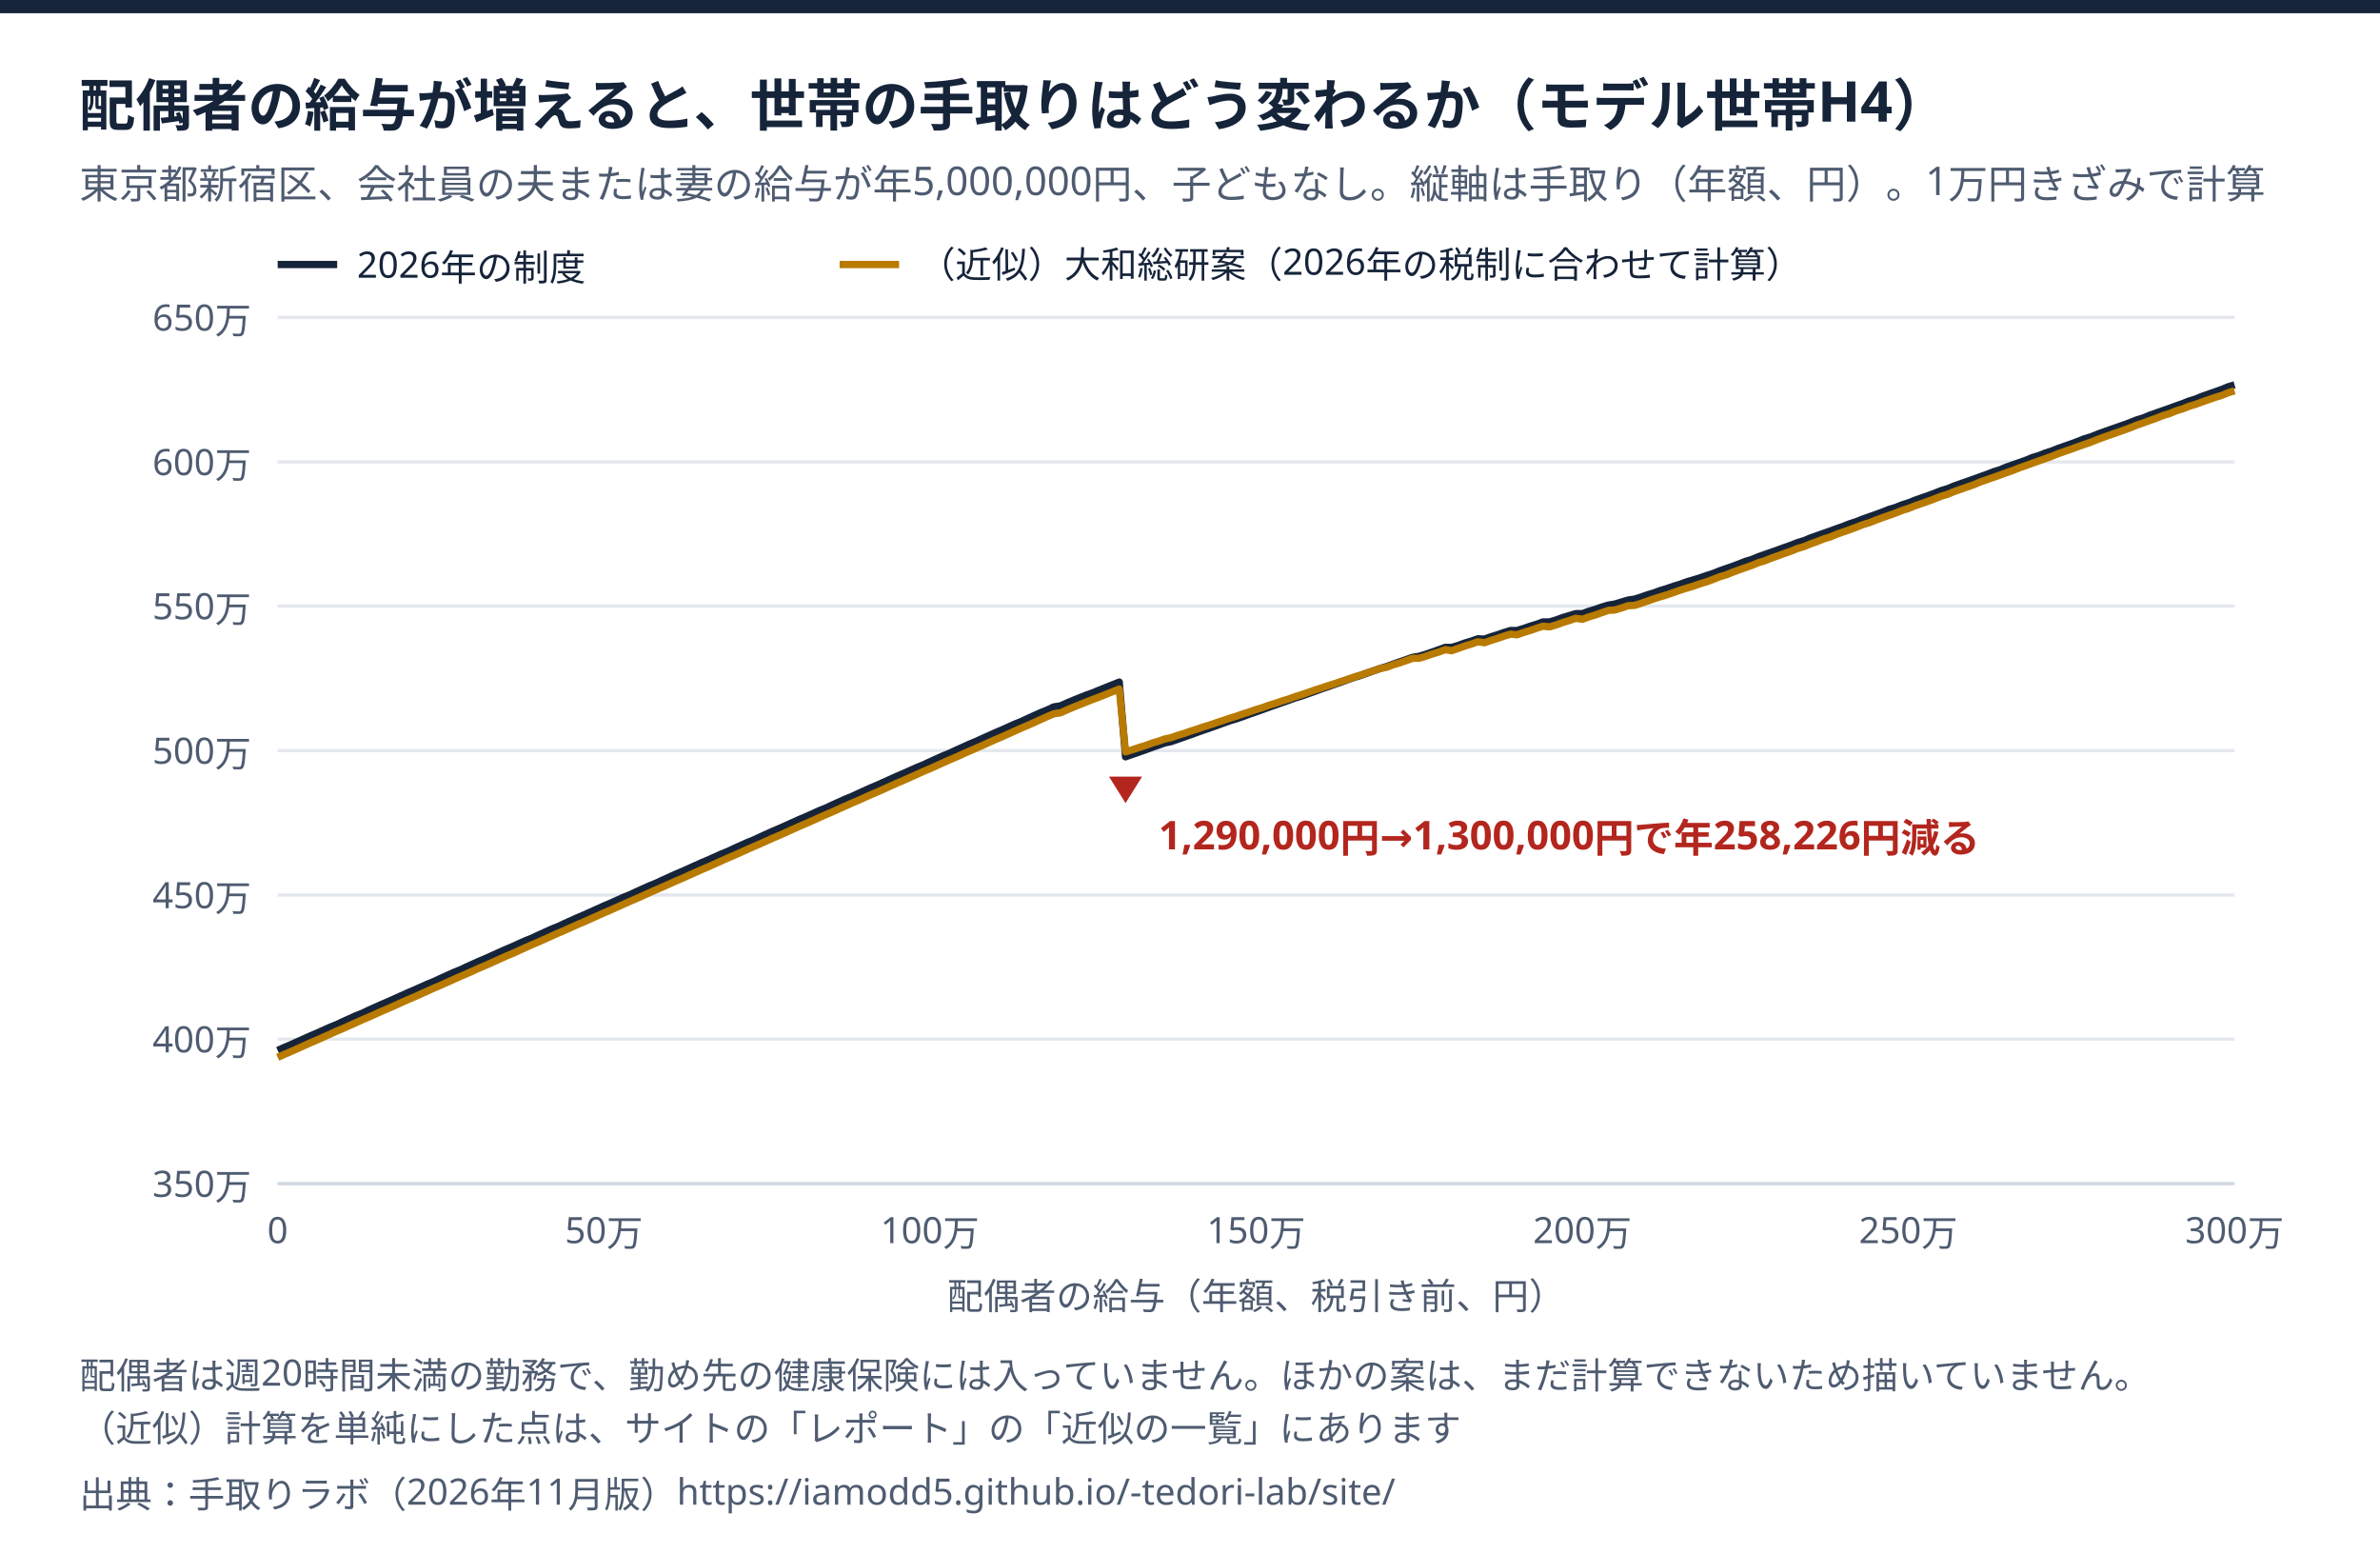
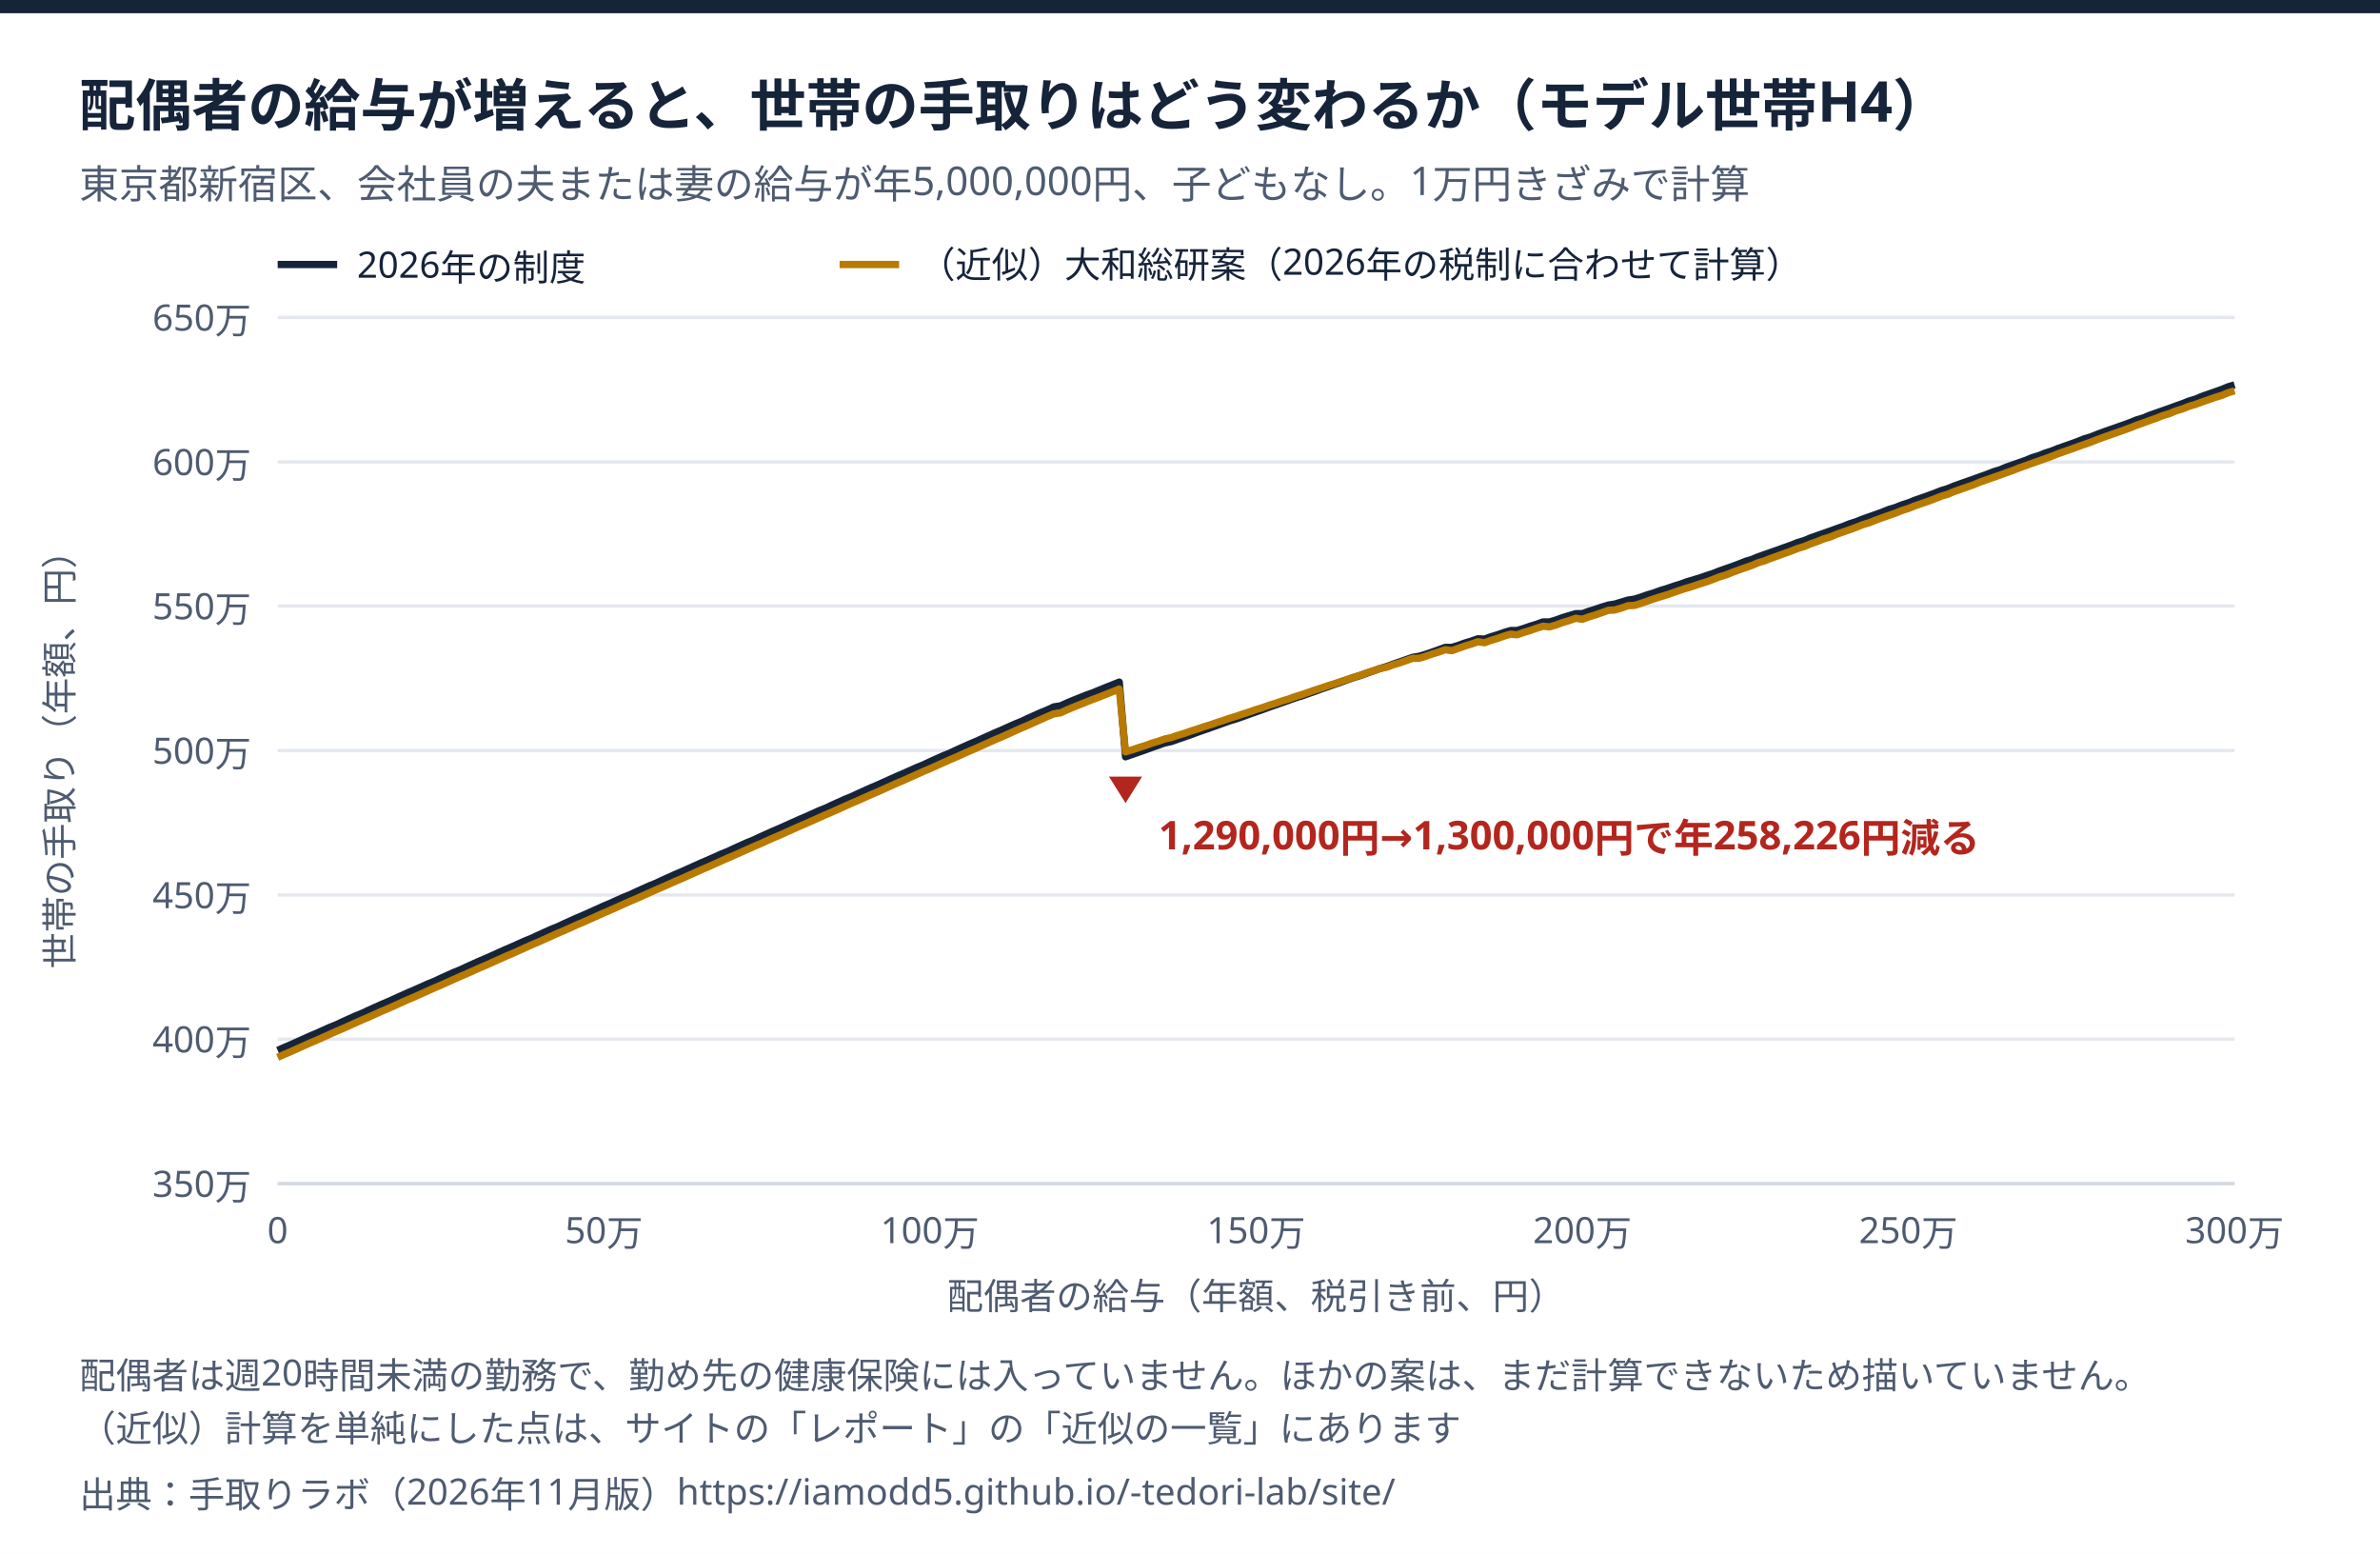
<svg xmlns="http://www.w3.org/2000/svg" width="720" height="470" viewBox="0 0 720 470" font-family="Hiragino Sans, 'Hiragino Kaku Gothic ProN', 'BIZ UDPGothic', 'Noto Sans JP', 'Yu Gothic', sans-serif">
  <rect width="720" height="470" fill="#fff" />
  <rect width="720" height="4" fill="#16243A" />
  <text x="24.0" y="38.0" font-size="17" fill="#16243A" text-anchor="start" font-weight="bold">配偶者の給与が増えると、世帯の手取りはどう変わるか（モデル世帯H4）</text>
-   <text x="24.0" y="60.0" font-size="12" fill="#4E5B70" text-anchor="start" font-weight="normal">東京都新宿区、会社員の夫または妻の給与が年5,000,000円、子どもなし。縦軸は手取り（年額、円）。1万円きざみで計算</text>
+   <text x="24.0" y="60.0" font-size="12" fill="#4E5B70" text-anchor="start" font-weight="normal">東京都新宿区、会社員の夫または妻の給与が年5,000,000円、子どもなし。1万円きざみで計算</text>
  <line x1="84" x2="676" y1="358.0" y2="358.0" stroke="#E4E8EE" />
  <text x="76.0" y="362.0" font-size="11" fill="#4E5B70" text-anchor="end" font-weight="normal">350万</text>
  <line x1="84" x2="676" y1="314.3" y2="314.3" stroke="#E4E8EE" />
  <text x="76.0" y="318.3" font-size="11" fill="#4E5B70" text-anchor="end" font-weight="normal">400万</text>
  <line x1="84" x2="676" y1="270.7" y2="270.7" stroke="#E4E8EE" />
  <text x="76.0" y="274.7" font-size="11" fill="#4E5B70" text-anchor="end" font-weight="normal">450万</text>
  <line x1="84" x2="676" y1="227.0" y2="227.0" stroke="#E4E8EE" />
  <text x="76.0" y="231.0" font-size="11" fill="#4E5B70" text-anchor="end" font-weight="normal">500万</text>
  <line x1="84" x2="676" y1="183.3" y2="183.3" stroke="#E4E8EE" />
  <text x="76.0" y="187.3" font-size="11" fill="#4E5B70" text-anchor="end" font-weight="normal">550万</text>
  <line x1="84" x2="676" y1="139.7" y2="139.7" stroke="#E4E8EE" />
  <text x="76.0" y="143.7" font-size="11" fill="#4E5B70" text-anchor="end" font-weight="normal">600万</text>
  <line x1="84" x2="676" y1="96.0" y2="96.0" stroke="#E4E8EE" />
  <text x="76.0" y="100.0" font-size="11" fill="#4E5B70" text-anchor="end" font-weight="normal">650万</text>
  <text x="84.0" y="376.0" font-size="11" fill="#4E5B70" text-anchor="middle" font-weight="normal">0</text>
  <text x="182.7" y="376.0" font-size="11" fill="#4E5B70" text-anchor="middle" font-weight="normal">50万</text>
  <text x="281.3" y="376.0" font-size="11" fill="#4E5B70" text-anchor="middle" font-weight="normal">100万</text>
  <text x="380.0" y="376.0" font-size="11" fill="#4E5B70" text-anchor="middle" font-weight="normal">150万</text>
  <text x="478.7" y="376.0" font-size="11" fill="#4E5B70" text-anchor="middle" font-weight="normal">200万</text>
  <text x="577.3" y="376.0" font-size="11" fill="#4E5B70" text-anchor="middle" font-weight="normal">250万</text>
  <text x="676.0" y="376.0" font-size="11" fill="#4E5B70" text-anchor="middle" font-weight="normal">300万</text>
  <text x="380.0" y="396.0" font-size="11" fill="#4E5B70" text-anchor="middle" font-weight="normal">配偶者の給与（年額、税引き前、円）</text>
+   <g transform="translate(22 227.0) rotate(-90)">
+     <text x="0.0" y="0.0" font-size="11" fill="#4E5B70" text-anchor="middle" font-weight="normal">世帯の手取り（年額、円）</text>
+   </g>
  <line x1="84" x2="676" y1="358" y2="358" stroke="#D3DAE3" />
  <polyline points="84.0,317.7 86.0,316.8 87.9,316.0 89.9,315.1 91.9,314.2 93.9,313.3 95.8,312.5 97.8,311.6 99.8,310.7 101.8,309.9 103.7,309.0 105.7,308.1 107.7,307.2 109.7,306.4 111.6,305.5 113.6,304.6 115.6,303.7 117.5,302.9 119.5,302.0 121.5,301.1 123.5,300.2 125.4,299.4 127.4,298.5 129.4,297.6 131.4,296.8 133.3,295.9 135.3,295.0 137.3,294.1 139.3,293.3 141.2,292.4 143.2,291.5 145.2,290.6 147.1,289.8 149.1,288.9 151.1,288.0 153.1,287.1 155.0,286.3 157.0,285.4 159.0,284.5 161.0,283.7 162.9,282.8 164.9,281.9 166.9,281.0 168.9,280.2 170.8,279.3 172.8,278.4 174.8,277.5 176.7,276.7 178.7,275.8 180.7,274.9 182.7,274.0 184.6,273.2 186.6,272.3 188.6,271.4 190.6,270.6 192.5,269.7 194.5,268.8 196.5,267.9 198.5,267.1 200.4,266.2 202.4,265.3 204.4,264.4 206.3,263.6 208.3,262.7 210.3,261.8 212.3,260.9 214.2,260.1 216.2,259.2 218.2,258.3 220.2,257.5 222.1,256.6 224.1,255.7 226.1,254.8 228.1,254.0 230.0,253.1 232.0,252.2 234.0,251.3 235.9,250.5 237.9,249.6 239.9,248.7 241.9,247.8 243.8,247.0 245.8,246.1 247.8,245.2 249.8,244.4 251.7,243.5 253.7,242.6 255.7,241.7 257.7,240.9 259.6,240.0 261.6,239.1 263.6,238.2 265.5,237.4 267.5,236.5 269.5,235.6 271.5,234.7 273.4,233.9 275.4,233.0 277.4,232.1 279.4,231.3 281.3,230.4 283.3,229.5 285.3,228.6 287.3,227.8 289.2,226.9 291.2,226.0 293.2,225.1 295.1,224.3 297.1,223.4 299.1,222.5 301.1,221.6 303.0,220.8 305.0,219.9 307.0,219.0 309.0,218.2 310.9,217.3 312.9,216.4 314.9,215.5 316.9,214.7 318.8,213.8 320.8,213.5 322.8,212.6 324.7,211.8 326.7,211.0 328.7,210.2 330.7,209.5 332.6,208.7 334.6,207.9 336.6,207.1 338.6,206.3 340.5,228.9 342.5,228.2 344.5,227.5 346.5,226.8 348.4,226.1 350.4,225.4 352.4,224.7 354.3,224.3 356.3,223.6 358.3,222.9 360.3,222.2 362.2,221.5 364.2,220.8 366.2,220.1 368.2,219.4 370.1,218.7 372.1,218.0 374.1,217.4 376.1,216.7 378.0,216.0 380.0,215.3 382.0,214.6 383.9,213.9 385.9,213.2 387.9,212.5 389.9,211.8 391.8,211.1 393.8,210.5 395.8,209.8 397.8,209.1 399.7,208.4 401.7,207.7 403.7,207.0 405.7,206.3 407.6,205.6 409.6,204.9 411.6,204.3 413.5,203.6 415.5,202.9 417.5,202.2 419.5,201.6 421.4,200.9 423.4,200.2 425.4,199.5 427.4,198.8 429.3,198.5 431.3,197.9 433.3,197.2 435.3,196.5 437.2,195.8 439.2,195.8 441.2,195.2 443.1,194.5 445.1,193.9 447.1,193.2 449.1,193.3 451.0,192.6 453.0,192.0 455.0,191.3 457.0,190.7 458.9,190.7 460.9,190.1 462.9,189.4 464.9,188.8 466.8,188.1 468.8,188.1 470.8,187.5 472.7,186.8 474.7,186.2 476.7,185.6 478.7,185.6 480.6,184.9 482.6,184.3 484.6,183.6 486.6,183.0 488.5,182.7 490.5,182.1 492.5,181.5 494.5,181.2 496.4,180.6 498.4,179.9 500.4,179.3 502.3,178.6 504.3,178.0 506.3,177.3 508.3,176.7 510.2,176.0 512.2,175.4 514.2,174.8 516.2,174.1 518.1,173.5 520.1,172.7 522.1,172.0 524.1,171.3 526.0,170.6 528.0,169.8 530.0,169.2 531.9,168.4 533.9,167.7 535.9,167.0 537.9,166.3 539.8,165.6 541.8,164.9 543.8,164.1 545.8,163.5 547.7,162.7 549.7,162.0 551.7,161.3 553.7,160.6 555.6,159.9 557.6,159.2 559.6,158.4 561.5,157.8 563.5,157.0 565.5,156.3 567.5,155.6 569.4,154.9 571.4,154.1 573.4,153.5 575.4,152.7 577.3,152.1 579.3,151.3 581.3,150.6 583.3,149.9 585.2,149.2 587.2,148.4 589.2,147.8 591.1,147.0 593.1,146.3 595.1,145.6 597.1,144.9 599.0,144.2 601.0,143.5 603.0,142.7 605.0,142.1 606.9,141.3 608.9,140.6 610.9,139.9 612.9,139.2 614.8,138.4 616.8,137.8 618.8,137.0 620.7,136.4 622.7,135.6 624.7,134.9 626.7,134.2 628.6,133.5 630.6,132.7 632.6,132.1 634.6,131.3 636.5,130.6 638.5,129.9 640.5,129.2 642.5,128.5 644.4,127.8 646.4,127.0 648.4,126.4 650.3,125.6 652.3,124.9 654.3,124.2 656.3,123.5 658.2,122.8 660.2,122.1 662.2,121.3 664.2,120.7 666.1,119.9 668.1,119.2 670.1,118.5 672.1,117.8 674.0,117.0 676.0,116.4" fill="none" stroke="#16243A" stroke-width="2.2" stroke-linejoin="round" />
  <polyline points="84.0,319.8 86.0,318.9 87.9,318.1 89.9,317.2 91.9,316.3 93.9,315.4 95.8,314.6 97.8,313.7 99.8,312.8 101.8,311.9 103.7,311.1 105.7,310.2 107.7,309.3 109.7,308.4 111.6,307.6 113.6,306.7 115.6,305.8 117.5,305.0 119.5,304.1 121.5,303.2 123.5,302.3 125.4,301.5 127.4,300.6 129.4,299.7 131.4,298.8 133.3,298.0 135.3,297.1 137.3,296.2 139.3,295.3 141.2,294.5 143.2,293.6 145.2,292.7 147.1,291.9 149.1,291.0 151.1,290.1 153.1,289.2 155.0,288.4 157.0,287.5 159.0,286.6 161.0,285.7 162.9,284.9 164.9,284.0 166.9,283.1 168.9,282.2 170.8,281.4 172.8,280.5 174.8,279.6 176.7,278.8 178.7,277.9 180.7,277.0 182.7,276.1 184.6,275.3 186.6,274.4 188.6,273.5 190.6,272.6 192.5,271.8 194.5,270.9 196.5,270.0 198.5,269.1 200.4,268.3 202.4,267.4 204.4,266.5 206.3,265.7 208.3,264.8 210.3,263.9 212.3,263.0 214.2,262.2 216.2,261.3 218.2,260.4 220.2,259.5 222.1,258.7 224.1,257.8 226.1,256.9 228.1,256.0 230.0,255.2 232.0,254.3 234.0,253.4 235.9,252.6 237.9,251.7 239.9,250.8 241.9,249.9 243.8,249.1 245.8,248.2 247.8,247.3 249.8,246.4 251.7,245.6 253.7,244.7 255.7,243.8 257.7,242.9 259.6,242.1 261.6,241.2 263.6,240.3 265.5,239.5 267.5,238.6 269.5,237.7 271.5,236.8 273.4,236.0 275.4,235.1 277.4,234.2 279.4,233.3 281.3,232.5 283.3,231.6 285.3,230.7 287.3,229.8 289.2,229.0 291.2,228.1 293.2,227.2 295.1,226.4 297.1,225.5 299.1,224.6 301.1,223.7 303.0,222.9 305.0,222.0 307.0,221.1 309.0,220.2 310.9,219.4 312.9,218.5 314.9,217.6 316.9,216.7 318.8,215.9 320.8,215.6 322.8,214.7 324.7,213.9 326.7,213.1 328.7,212.3 330.7,211.5 332.6,210.8 334.6,210.0 336.6,209.2 338.6,208.4 340.5,227.4 342.5,226.8 344.5,226.1 346.5,225.5 348.4,224.8 350.4,224.2 352.4,223.5 354.3,223.1 356.3,222.4 358.3,221.8 360.3,221.1 362.2,220.5 364.2,219.8 366.2,219.2 368.2,218.5 370.1,217.9 372.1,217.2 374.1,216.6 376.1,215.9 378.0,215.3 380.0,214.6 382.0,214.0 383.9,213.3 385.9,212.7 387.9,212.0 389.9,211.4 391.8,210.7 393.8,210.1 395.8,209.4 397.8,208.7 399.7,208.1 401.7,207.4 403.7,206.8 405.7,206.1 407.6,205.5 409.6,204.8 411.6,204.2 413.5,203.5 415.5,202.9 417.5,202.2 419.5,201.8 421.4,201.1 423.4,200.5 425.4,199.8 427.4,199.1 429.3,199.1 431.3,198.5 433.3,197.8 435.3,197.2 437.2,196.5 439.2,196.8 441.2,196.1 443.1,195.4 445.1,194.8 447.1,194.1 449.1,194.4 451.0,193.7 453.0,193.1 455.0,192.4 457.0,191.8 458.9,192.0 460.9,191.3 462.9,190.7 464.9,190.0 466.8,189.4 468.8,189.6 470.8,189.0 472.7,188.3 474.7,187.7 476.7,187.0 478.7,187.3 480.6,186.6 482.6,186.0 484.6,185.3 486.6,184.6 488.5,184.5 490.5,183.9 492.5,183.2 494.5,183.1 496.4,182.5 498.4,181.8 500.4,181.1 502.3,180.5 504.3,179.9 506.3,179.2 508.3,178.5 510.2,177.9 512.2,177.3 514.2,176.6 516.2,176.0 518.1,175.3 520.1,174.5 522.1,173.9 524.1,173.1 526.0,172.4 528.0,171.7 530.0,171.0 531.9,170.2 533.9,169.6 535.9,168.8 537.9,168.1 539.8,167.4 541.8,166.7 543.8,165.9 545.8,165.3 547.7,164.5 549.7,163.8 551.7,163.0 553.7,162.4 555.6,161.6 557.6,160.9 559.6,160.2 561.5,159.5 563.5,158.7 565.5,158.1 567.5,157.3 569.4,156.6 571.4,155.9 573.4,155.2 575.4,154.4 577.3,153.8 579.3,153.0 581.3,152.3 583.3,151.6 585.2,150.9 587.2,150.1 589.2,149.5 591.1,148.7 593.1,148.0 595.1,147.3 597.1,146.6 599.0,145.8 601.0,145.1 603.0,144.4 605.0,143.7 606.9,143.0 608.9,142.3 610.9,141.5 612.9,140.8 614.8,140.1 616.8,139.4 618.8,138.7 620.7,138.0 622.7,137.2 624.7,136.5 626.7,135.8 628.6,135.1 630.6,134.4 632.6,133.7 634.6,132.9 636.5,132.2 638.5,131.5 640.5,130.8 642.5,130.1 644.4,129.4 646.4,128.6 648.4,127.9 650.3,127.2 652.3,126.5 654.3,125.7 656.3,125.1 658.2,124.3 660.2,123.7 662.2,122.9 664.2,122.3 666.1,121.6 668.1,120.9 670.1,120.2 672.1,119.6 674.0,118.8 676.0,118.2" fill="none" stroke="#B87A00" stroke-width="2.2" stroke-linejoin="round" />
  <line x1="84" x2="102" y1="80" y2="80" stroke="#16243A" stroke-width="2.2" />
  <text x="108.0" y="84.0" font-size="11" fill="#16243A" text-anchor="start" font-weight="normal">2026年の制度</text>
  <line x1="254" x2="272" y1="80" y2="80" stroke="#B87A00" stroke-width="2.2" />
  <text x="278.0" y="84.0" font-size="11" fill="#16243A" text-anchor="start" font-weight="normal">（近似）大和総研案（2026年の税制に合わせて計算）</text>
  <polygon points="335.5,234.9 345.5,234.9 340.5,242.9" fill="#B3261E" />
  <text x="350.5" y="256.9" font-size="12" fill="#B3261E" text-anchor="start" font-weight="bold">1,290,000円→1,300,000円で年258,226円減る</text>
  <text x="24.0" y="420.0" font-size="11" fill="#4E5B70" text-anchor="start" font-weight="normal">配偶者は週20時間未満の勤務で、勤め先の健康保険には入っていません。ほかの案は、まだ計算できないため描いていません。</text>
  <text x="24.0" y="436.0" font-size="11" fill="#4E5B70" text-anchor="start" font-weight="normal">（近似）計算を単純にした点は、サイトの「レポート」の「近似の一覧」にあります</text>
  <text x="24.0" y="456.0" font-size="11" fill="#4E5B70" text-anchor="start" font-weight="normal">出典：手取りラボ（2026年11月版）https://iamodd5.github.io/-tedori-lab/site/</text>
</svg>
